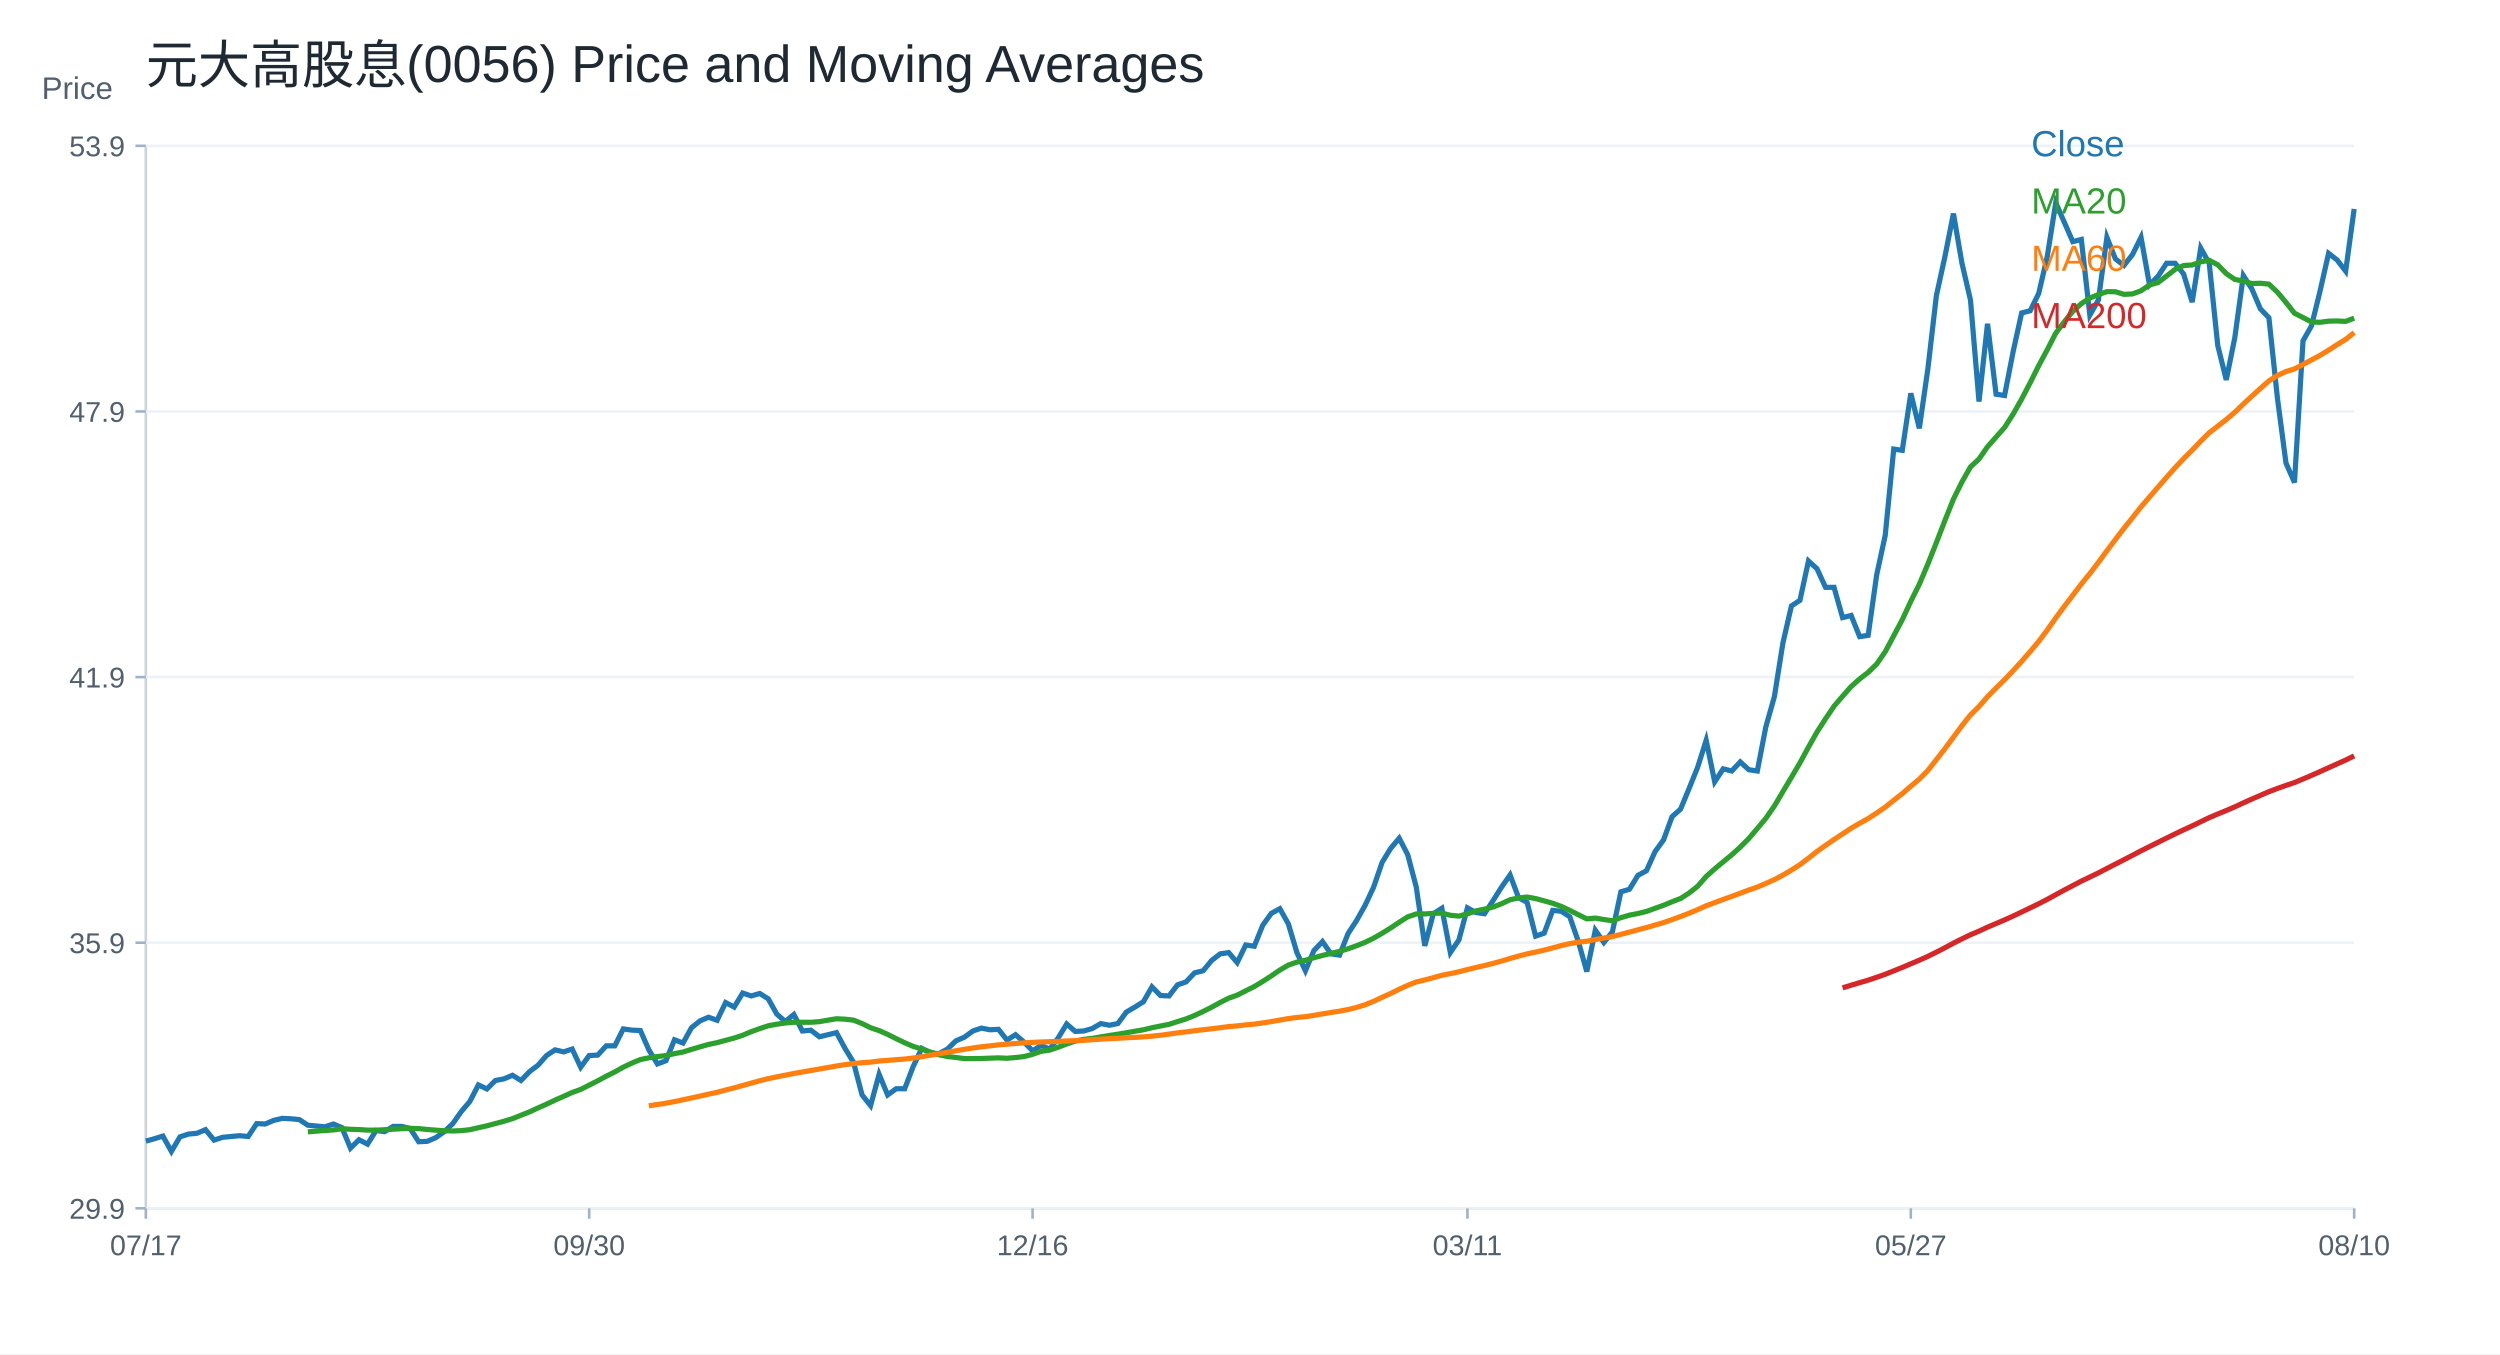
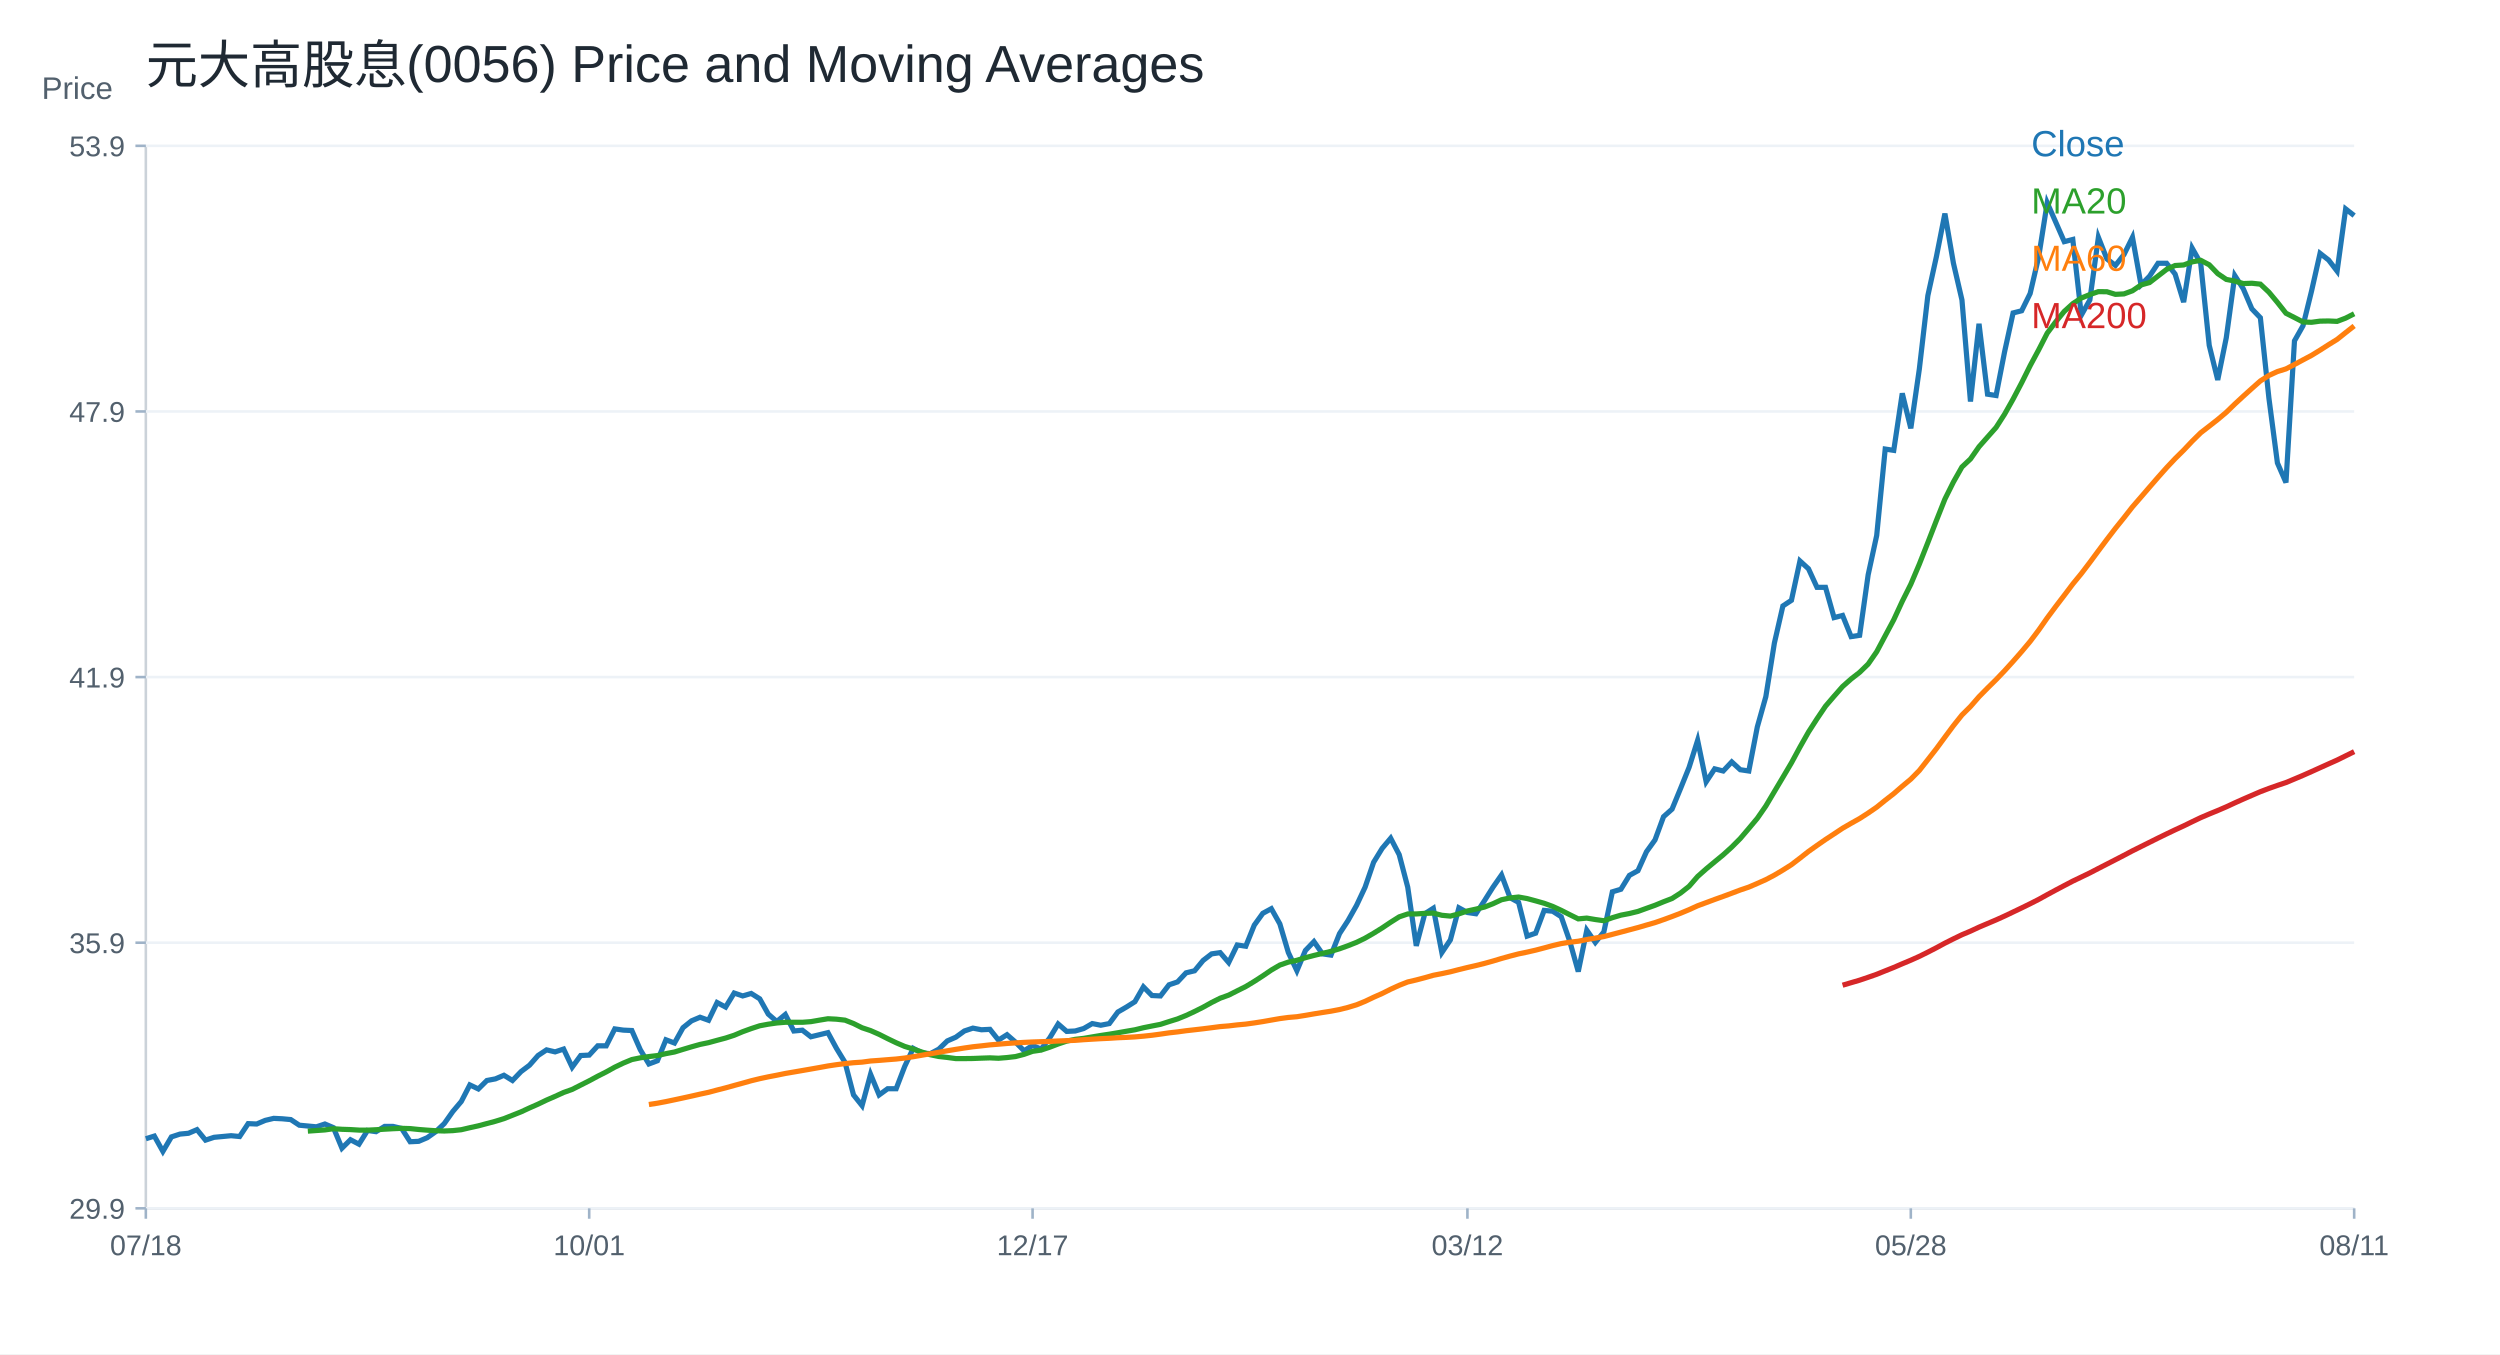
<svg xmlns="http://www.w3.org/2000/svg" width="960" height="520" viewBox="0 0 960 520">
  <rect width="100%" height="100%" fill="white" />
  <text x="56.00" y="32.00" font-size="20" font-family="Arial" fill="#1f2933" text-anchor="start">元大高股息(0056) Price and Moving Averages</text>
  <line x1="56" y1="464" x2="904" y2="464" stroke="#cbd2d9" />
  <line x1="56" y1="56" x2="56" y2="464" stroke="#cbd2d9" />
  <text x="16.00" y="38.00" font-size="12" font-family="Arial" fill="#52606d" text-anchor="start">Price</text>
  <line x1="56" y1="464.00" x2="904" y2="464.00" stroke="#edf2f7" />
  <line x1="52" y1="464.00" x2="56" y2="464.00" stroke="#9fb3c8" />
  <text x="48.00" y="468.00" font-size="11" font-family="Arial" fill="#52606d" text-anchor="end">29.9</text>
  <line x1="56" y1="362.00" x2="904" y2="362.00" stroke="#edf2f7" />
  <line x1="52" y1="362.00" x2="56" y2="362.00" stroke="#9fb3c8" />
  <text x="48.00" y="366.00" font-size="11" font-family="Arial" fill="#52606d" text-anchor="end">35.9</text>
  <line x1="56" y1="260.00" x2="904" y2="260.00" stroke="#edf2f7" />
  <line x1="52" y1="260.00" x2="56" y2="260.00" stroke="#9fb3c8" />
  <text x="48.00" y="264.00" font-size="11" font-family="Arial" fill="#52606d" text-anchor="end">41.9</text>
  <line x1="56" y1="158.00" x2="904" y2="158.00" stroke="#edf2f7" />
  <line x1="52" y1="158.00" x2="56" y2="158.00" stroke="#9fb3c8" />
  <text x="48.00" y="162.00" font-size="11" font-family="Arial" fill="#52606d" text-anchor="end">47.9</text>
  <line x1="56" y1="56.00" x2="904" y2="56.00" stroke="#edf2f7" />
  <line x1="52" y1="56.00" x2="56" y2="56.00" stroke="#9fb3c8" />
  <text x="48.00" y="60.00" font-size="11" font-family="Arial" fill="#52606d" text-anchor="end">53.9</text>
  <line x1="56.00" y1="464" x2="56.00" y2="468" stroke="#9fb3c8" />
-   <text x="56.00" y="482.00" font-size="11" font-family="Arial" fill="#52606d" text-anchor="middle">07/17</text>
+   <text x="56.00" y="482.00" font-size="11" font-family="Arial" fill="#52606d" text-anchor="middle">07/18</text>
  <line x1="226.25" y1="464" x2="226.25" y2="468" stroke="#9fb3c8" />
-   <text x="226.25" y="482.00" font-size="11" font-family="Arial" fill="#52606d" text-anchor="middle">09/30</text>
+   <text x="226.25" y="482.00" font-size="11" font-family="Arial" fill="#52606d" text-anchor="middle">10/01</text>
  <line x1="396.51" y1="464" x2="396.51" y2="468" stroke="#9fb3c8" />
-   <text x="396.51" y="482.00" font-size="11" font-family="Arial" fill="#52606d" text-anchor="middle">12/16</text>
+   <text x="396.51" y="482.00" font-size="11" font-family="Arial" fill="#52606d" text-anchor="middle">12/17</text>
  <line x1="563.49" y1="464" x2="563.49" y2="468" stroke="#9fb3c8" />
-   <text x="563.49" y="482.00" font-size="11" font-family="Arial" fill="#52606d" text-anchor="middle">03/11</text>
+   <text x="563.49" y="482.00" font-size="11" font-family="Arial" fill="#52606d" text-anchor="middle">03/12</text>
  <line x1="733.75" y1="464" x2="733.75" y2="468" stroke="#9fb3c8" />
-   <text x="733.75" y="482.00" font-size="11" font-family="Arial" fill="#52606d" text-anchor="middle">05/27</text>
+   <text x="733.75" y="482.00" font-size="11" font-family="Arial" fill="#52606d" text-anchor="middle">05/28</text>
  <line x1="904.00" y1="464" x2="904.00" y2="468" stroke="#9fb3c8" />
-   <text x="904.00" y="482.00" font-size="11" font-family="Arial" fill="#52606d" text-anchor="middle">08/10</text>
-   <polyline fill="none" stroke="#1f77b4" stroke-width="2" points="56.00,438.19 59.27,437.28 62.55,436.26 65.82,442.14 69.10,436.57 72.37,435.49 75.64,435.18 78.92,433.79 82.19,437.81 85.47,436.73 88.74,436.42 92.02,436.11 95.29,436.42 98.56,431.47 101.84,431.62 105.11,430.23 108.39,429.45 111.66,429.61 114.93,429.92 118.21,432.08 121.48,432.39 124.76,432.70 128.03,431.62 131.31,433.01 134.58,440.90 137.85,437.66 141.13,439.36 144.40,434.10 147.68,434.56 150.95,432.55 154.22,432.55 157.50,433.32 160.77,438.43 164.05,438.27 167.32,436.88 170.59,434.56 173.87,431.47 177.14,426.82 180.42,422.96 183.69,416.61 186.97,418.16 190.24,414.91 193.51,414.29 196.79,412.90 200.06,414.91 203.34,411.50 206.61,409.03 209.88,405.32 213.16,403.15 216.43,403.92 219.71,402.84 222.98,409.80 226.25,405.32 229.53,405.16 232.80,401.60 236.08,401.60 239.35,395.10 242.63,395.57 245.90,395.72 249.17,403.15 252.45,408.56 255.72,407.33 259.00,399.28 262.27,400.52 265.54,394.64 268.82,392.01 272.09,390.62 275.37,391.79 278.64,384.98 281.92,386.72 285.19,381.33 288.46,382.44 291.74,381.49 295.01,383.55 298.29,389.41 301.56,392.26 304.83,389.57 308.11,395.90 311.38,395.59 314.66,398.12 317.93,397.33 321.20,396.54 324.48,402.56 327.75,407.94 331.03,420.45 334.30,424.57 337.58,412.53 340.85,420.45 344.12,418.08 347.40,418.08 350.67,409.52 353.95,402.56 357.22,404.30 360.49,404.62 363.77,402.87 367.04,399.71 370.32,398.28 373.59,395.90 376.86,394.80 380.14,395.43 383.41,395.27 386.69,399.39 389.96,397.33 393.24,400.18 396.51,403.51 399.78,401.45 403.06,402.87 406.33,398.60 409.61,393.21 412.88,396.06 416.15,395.90 419.43,394.95 422.70,393.05 425.98,393.69 429.25,393.05 432.53,388.62 435.80,386.72 439.07,384.66 442.35,378.96 445.62,382.28 448.90,382.44 452.17,378.17 455.44,377.06 458.72,373.57 461.99,372.78 465.27,368.82 468.54,366.29 471.81,365.81 475.09,369.62 478.36,362.87 481.64,363.36 484.91,355.26 488.19,350.72 491.46,348.94 494.73,354.77 498.01,365.79 501.28,372.76 504.56,364.98 507.83,361.58 511.10,366.28 514.38,366.76 517.65,358.50 520.93,353.48 524.20,347.64 527.47,340.67 530.75,331.11 534.02,325.77 537.30,321.88 540.57,328.20 543.85,340.67 547.12,363.20 550.39,350.88 553.67,348.78 556.94,365.79 560.22,360.93 563.49,348.61 566.76,350.40 570.04,350.88 573.31,345.86 576.59,340.67 579.86,335.98 583.14,344.73 586.41,346.51 589.68,359.47 592.96,358.34 596.23,349.59 599.51,349.91 602.78,352.02 606.05,361.42 609.33,373.08 612.60,357.20 615.88,361.90 619.15,357.85 622.42,342.46 625.70,341.48 628.97,336.14 632.25,334.35 635.52,327.06 638.80,322.53 642.07,313.61 645.34,310.70 648.62,302.76 651.89,294.65 655.17,284.28 658.44,300.21 661.71,295.24 664.99,296.06 668.26,292.58 671.54,295.57 674.81,296.06 678.08,279.14 681.36,267.52 684.63,246.95 687.91,232.68 691.18,230.52 694.46,215.42 697.73,218.41 701.00,225.54 704.28,225.54 707.55,237.16 710.83,236.33 714.10,244.46 717.37,243.96 720.65,220.73 723.92,205.63 727.20,172.44 730.47,172.94 733.75,151.04 737.02,164.48 740.29,141.74 743.57,113.53 746.84,98.60 750.12,82.01 753.39,101.09 756.66,115.19 759.94,154.19 763.21,124.32 766.49,151.37 769.76,151.87 773.03,135.11 776.31,120.17 779.58,119.34 782.86,112.70 786.13,98.60 789.41,77.86 792.68,85.32 795.95,92.79 799.23,91.96 802.50,121.00 805.78,115.19 809.05,91.13 812.32,99.43 815.60,101.92 818.87,97.77 822.15,91.13 825.42,109.39 828.69,106.07 831.97,101.09 835.24,101.09 838.52,105.24 841.79,116.02 845.07,95.28 848.34,101.09 851.61,132.62 854.89,145.89 858.16,129.69 861.44,105.81 864.71,110.93 867.98,118.60 871.26,122.01 874.53,152.88 877.81,177.78 881.08,185.29 884.36,130.88 887.63,125.08 890.90,111.78 894.18,97.29 897.45,99.84 900.73,104.11 904.00,80.23" />
+   <text x="904.00" y="482.00" font-size="11" font-family="Arial" fill="#52606d" text-anchor="middle">08/11</text>
+   <polyline fill="none" stroke="#1f77b4" stroke-width="2" points="56.00,437.28 59.27,436.26 62.55,442.14 65.82,436.57 69.10,435.49 72.37,435.18 75.64,433.79 78.92,437.81 82.19,436.73 85.47,436.42 88.74,436.11 92.02,436.42 95.29,431.47 98.56,431.62 101.84,430.23 105.11,429.45 108.39,429.61 111.66,429.92 114.93,432.08 118.21,432.39 121.48,432.70 124.76,431.62 128.03,433.01 131.31,440.90 134.58,437.66 137.85,439.36 141.13,434.10 144.40,434.56 147.68,432.55 150.95,432.55 154.22,433.32 157.50,438.43 160.77,438.27 164.05,436.88 167.32,434.56 170.59,431.47 173.87,426.82 177.14,422.96 180.42,416.61 183.69,418.16 186.97,414.91 190.24,414.29 193.51,412.90 196.79,414.91 200.06,411.50 203.34,409.03 206.61,405.32 209.88,403.15 213.16,403.92 216.43,402.84 219.71,409.80 222.98,405.32 226.25,405.16 229.53,401.60 232.80,401.60 236.08,395.10 239.35,395.57 242.63,395.72 245.90,403.15 249.17,408.56 252.45,407.33 255.72,399.28 259.00,400.52 262.27,394.64 265.54,392.01 268.82,390.62 272.09,391.79 275.37,384.98 278.64,386.72 281.92,381.33 285.19,382.44 288.46,381.49 291.74,383.55 295.01,389.41 298.29,392.26 301.56,389.57 304.83,395.90 308.11,395.59 311.38,398.12 314.66,397.33 317.93,396.54 321.20,402.56 324.48,407.94 327.75,420.45 331.03,424.57 334.30,412.53 337.58,420.45 340.85,418.08 344.12,418.08 347.40,409.52 350.67,402.56 353.95,404.30 357.22,404.62 360.49,402.87 363.77,399.71 367.04,398.28 370.32,395.90 373.59,394.80 376.86,395.43 380.14,395.27 383.41,399.39 386.69,397.33 389.96,400.18 393.24,403.51 396.51,401.45 399.78,402.87 403.06,398.60 406.33,393.21 409.61,396.06 412.88,395.90 416.15,394.95 419.43,393.05 422.70,393.69 425.98,393.05 429.25,388.62 432.53,386.72 435.80,384.66 439.07,378.96 442.35,382.28 445.62,382.44 448.90,378.17 452.17,377.06 455.44,373.57 458.72,372.78 461.99,368.82 465.27,366.29 468.54,365.81 471.81,369.62 475.09,362.87 478.36,363.36 481.64,355.26 484.91,350.72 488.19,348.94 491.46,354.77 494.73,365.79 498.01,372.76 501.28,364.98 504.56,361.58 507.83,366.28 511.10,366.76 514.38,358.50 517.65,353.48 520.93,347.64 524.20,340.67 527.47,331.11 530.75,325.77 534.02,321.88 537.30,328.20 540.57,340.67 543.85,363.20 547.12,350.88 550.39,348.78 553.67,365.79 556.94,360.93 560.22,348.61 563.49,350.40 566.76,350.88 570.04,345.86 573.31,340.67 576.59,335.98 579.86,344.73 583.14,346.51 586.41,359.47 589.68,358.34 592.96,349.59 596.23,349.91 599.51,352.02 602.78,361.42 606.05,373.08 609.33,357.20 612.60,361.90 615.88,357.85 619.15,342.46 622.42,341.48 625.70,336.14 628.97,334.35 632.25,327.06 635.52,322.53 638.80,313.61 642.07,310.70 645.34,302.76 648.62,294.65 651.89,284.28 655.17,300.21 658.44,295.24 661.71,296.06 664.99,292.58 668.26,295.57 671.54,296.06 674.81,279.14 678.08,267.52 681.36,246.95 684.63,232.68 687.91,230.52 691.18,215.42 694.46,218.41 697.73,225.54 701.00,225.54 704.28,237.16 707.55,236.33 710.83,244.46 714.10,243.96 717.37,220.73 720.65,205.63 723.92,172.44 727.20,172.94 730.47,151.04 733.75,164.48 737.02,141.74 740.29,113.53 743.57,98.60 746.84,82.01 750.12,101.09 753.39,115.19 756.66,154.19 759.94,124.32 763.21,151.37 766.49,151.87 769.76,135.11 773.03,120.17 776.31,119.34 779.58,112.70 782.86,98.60 786.13,77.86 789.41,85.32 792.68,92.79 795.95,91.96 799.23,121.00 802.50,115.19 805.78,91.13 809.05,99.43 812.32,101.92 815.60,97.77 818.87,91.13 822.15,109.39 825.42,106.07 828.69,101.09 831.97,101.09 835.24,105.24 838.52,116.02 841.79,95.28 845.07,101.09 848.34,132.62 851.61,145.89 854.89,129.69 858.16,105.81 861.44,110.93 864.71,118.60 867.98,122.01 871.26,152.88 874.53,177.78 877.81,185.29 881.08,130.88 884.36,125.08 887.63,111.78 890.90,97.29 894.18,99.84 897.45,104.11 900.73,80.23 904.00,82.79" />
  <text x="780.00" y="60.00" font-size="14" font-family="Arial" fill="#1f77b4" text-anchor="start">Close</text>
-   <polyline fill="none" stroke="#2ca02c" stroke-width="2" points="118.21,434.64 121.48,434.35 124.76,434.12 128.03,433.89 131.31,433.43 134.58,433.65 137.85,433.76 141.13,433.96 144.40,433.98 147.68,433.82 150.95,433.61 154.22,433.42 157.50,433.28 160.77,433.38 164.05,433.72 167.32,433.98 170.59,434.20 173.87,434.30 177.14,434.16 180.42,433.81 183.69,433.04 186.97,432.32 190.24,431.43 193.51,430.57 196.79,429.56 200.06,428.26 203.34,426.96 206.61,425.44 209.88,424.00 213.16,422.43 216.43,421.00 219.71,419.51 222.98,418.34 226.25,416.68 229.53,415.03 232.80,413.26 236.08,411.61 239.35,409.79 242.63,408.23 245.90,406.87 249.17,406.20 252.45,405.72 255.72,405.34 259.00,404.59 262.27,403.97 265.54,402.96 268.82,401.98 272.09,401.06 275.37,400.38 278.64,399.48 281.92,398.61 285.19,397.54 288.46,396.17 291.74,394.98 295.01,393.90 298.29,393.29 301.56,392.82 304.83,392.55 308.11,392.56 311.38,392.56 314.66,392.31 317.93,391.74 321.20,391.20 324.48,391.37 327.75,391.74 331.03,393.03 334.30,394.66 337.58,395.75 340.85,397.19 344.12,398.84 347.40,400.41 350.67,401.82 353.95,402.83 357.22,403.97 360.49,405.02 363.77,405.69 367.04,406.06 370.32,406.50 373.59,406.50 376.86,406.46 380.14,406.33 383.41,406.22 386.69,406.37 389.96,406.10 393.24,405.72 396.51,404.87 399.78,403.71 403.06,403.23 406.33,402.14 409.61,400.89 412.88,399.79 416.15,399.11 419.43,398.73 422.70,398.17 425.98,397.62 429.25,397.13 432.53,396.58 435.80,396.00 439.07,395.44 442.35,394.65 445.62,393.99 448.90,393.35 452.17,392.29 455.44,391.27 458.72,389.94 461.99,388.41 465.27,386.77 468.54,384.95 471.81,383.31 475.09,382.13 478.36,380.47 481.64,378.84 484.91,376.86 488.19,374.74 491.46,372.50 494.73,370.59 498.01,369.45 501.28,368.75 504.56,367.76 507.83,366.89 511.10,366.09 514.38,365.31 517.65,364.33 520.93,363.15 524.20,361.85 527.47,360.25 530.75,358.36 534.02,356.33 537.30,354.14 540.57,352.07 543.85,350.96 547.12,350.95 550.39,350.73 553.67,350.63 556.94,351.47 560.22,351.78 563.49,350.92 566.76,349.81 570.04,349.10 573.31,348.31 576.59,347.03 579.86,345.50 583.14,344.81 586.41,344.46 589.68,345.05 592.96,345.93 596.23,346.86 599.51,348.06 602.78,349.57 606.05,351.23 609.33,352.85 612.60,352.55 615.88,353.10 619.15,353.56 622.42,352.39 625.70,351.42 628.97,350.79 632.25,349.99 635.52,348.80 638.80,347.63 642.07,346.28 645.34,345.02 648.62,342.92 651.89,340.33 655.17,336.57 658.44,333.66 661.71,330.94 664.99,328.25 668.26,325.28 671.54,321.99 674.81,318.14 678.08,314.23 681.36,309.51 684.63,303.97 687.91,298.48 691.18,292.93 694.46,286.89 697.73,281.10 701.00,276.02 704.28,271.17 707.55,267.35 710.83,263.63 714.10,260.72 717.37,258.18 720.65,255.00 723.92,250.27 727.20,244.13 730.47,237.98 733.75,230.90 737.02,224.35 740.29,216.63 743.57,208.35 746.84,199.90 750.12,191.66 753.39,185.08 756.66,179.31 759.94,176.25 763.21,171.55 766.49,167.84 769.76,164.15 773.03,159.05 776.31,153.24 779.58,146.99 782.86,140.42 786.13,134.32 789.41,127.93 792.68,123.57 795.95,119.57 799.23,116.61 802.50,114.44 805.78,113.11 809.05,111.99 812.32,112.03 815.60,113.03 818.87,112.86 822.15,111.66 825.42,109.42 828.69,108.51 831.97,105.99 835.24,103.45 838.52,101.96 841.79,101.75 845.07,100.55 848.34,99.97 851.61,101.67 854.89,105.07 858.16,107.29 861.44,107.94 864.71,108.89 867.98,108.77 871.26,109.11 874.53,112.20 877.81,116.12 881.08,120.28 884.36,121.94 887.63,123.64 890.90,123.76 894.18,123.32 897.45,123.26 900.73,123.41 904.00,122.16" />
+   <polyline fill="none" stroke="#2ca02c" stroke-width="2" points="118.21,434.35 121.48,434.12 124.76,433.89 128.03,433.43 131.31,433.65 134.58,433.76 137.85,433.96 141.13,433.98 144.40,433.82 147.68,433.61 150.95,433.42 154.22,433.28 157.50,433.38 160.77,433.72 164.05,433.98 167.32,434.20 170.59,434.30 173.87,434.16 177.14,433.81 180.42,433.04 183.69,432.32 186.97,431.44 190.24,430.57 193.51,429.56 196.79,428.26 200.06,426.96 203.34,425.44 206.61,424.00 209.88,422.43 213.16,421.00 216.43,419.51 219.71,418.34 222.98,416.68 226.25,415.03 229.53,413.26 232.80,411.61 236.08,409.79 239.35,408.23 242.63,406.87 245.90,406.20 249.17,405.72 252.45,405.34 255.72,404.59 259.00,403.97 262.27,402.96 265.54,401.98 268.82,401.06 272.09,400.38 275.37,399.48 278.64,398.61 281.92,397.54 285.19,396.17 288.46,394.98 291.74,393.90 295.01,393.29 298.29,392.82 301.56,392.55 304.83,392.56 308.11,392.56 311.38,392.31 314.66,391.74 317.93,391.20 321.20,391.37 324.48,391.74 327.75,393.03 331.03,394.66 334.30,395.75 337.58,397.19 340.85,398.84 344.12,400.41 347.40,401.82 350.67,402.83 353.95,403.97 357.22,405.02 360.49,405.69 363.77,406.06 367.04,406.50 370.32,406.50 373.59,406.46 376.86,406.33 380.14,406.22 383.41,406.37 386.69,406.10 389.96,405.72 393.24,404.87 396.51,403.71 399.78,403.23 403.06,402.14 406.33,400.89 409.61,399.79 412.88,399.11 416.15,398.73 419.43,398.17 422.70,397.62 425.98,397.13 429.25,396.58 432.53,396.00 435.80,395.44 439.07,394.65 442.35,393.99 445.62,393.35 448.90,392.29 452.17,391.27 455.44,389.94 458.72,388.41 461.99,386.77 465.27,384.95 468.54,383.31 471.81,382.13 475.09,380.47 478.36,378.84 481.64,376.86 484.91,374.74 488.19,372.50 491.46,370.59 494.73,369.45 498.01,368.75 501.28,367.76 504.56,366.89 507.83,366.09 511.10,365.31 514.38,364.33 517.65,363.15 520.93,361.85 524.20,360.25 527.47,358.36 530.75,356.33 534.02,354.14 537.30,352.07 540.57,350.96 543.85,350.95 547.12,350.73 550.39,350.63 553.67,351.47 556.94,351.78 560.22,350.92 563.49,349.81 566.76,349.10 570.04,348.31 573.31,347.03 576.59,345.50 579.86,344.81 583.14,344.46 586.41,345.05 589.68,345.93 592.96,346.86 596.23,348.06 599.51,349.57 602.78,351.23 606.05,352.85 609.33,352.55 612.60,353.10 615.88,353.56 619.15,352.39 622.42,351.42 625.70,350.79 628.97,349.99 632.25,348.80 635.52,347.63 638.80,346.28 642.07,345.02 645.34,342.92 648.62,340.33 651.89,336.57 655.17,333.66 658.44,330.94 661.71,328.25 664.99,325.28 668.26,321.99 671.54,318.14 674.81,314.23 678.08,309.51 681.36,303.97 684.63,298.48 687.91,292.93 691.18,286.89 694.46,281.10 697.73,276.02 701.00,271.17 704.28,267.35 707.55,263.63 710.83,260.72 714.10,258.18 717.37,255.00 720.65,250.27 723.92,244.13 727.20,237.98 730.47,230.90 733.75,224.35 737.02,216.63 740.29,208.35 743.57,199.90 746.84,191.66 750.12,185.08 753.39,179.31 756.66,176.25 759.94,171.55 763.21,167.84 766.49,164.15 769.76,159.05 773.03,153.24 776.31,146.99 779.58,140.42 782.86,134.32 786.13,127.93 789.41,123.57 792.68,119.57 795.95,116.61 799.23,114.44 802.50,113.11 805.78,111.99 809.05,112.03 812.32,113.03 815.60,112.86 818.87,111.66 822.15,109.42 825.42,108.51 828.69,105.99 831.97,103.45 835.24,101.96 838.52,101.75 841.79,100.55 845.07,99.97 848.34,101.67 851.61,105.07 854.89,107.29 858.16,107.94 861.44,108.89 864.71,108.77 867.98,109.11 871.26,112.20 874.53,116.12 877.81,120.28 881.08,121.94 884.36,123.64 887.63,123.76 890.90,123.32 894.18,123.26 897.45,123.41 900.73,122.16 904.00,120.49" />
  <text x="780.00" y="82.00" font-size="14" font-family="Arial" fill="#2ca02c" text-anchor="start">MA20</text>
-   <polyline fill="none" stroke="#ff7f0e" stroke-width="2" points="249.17,424.62 252.45,424.13 255.72,423.63 259.00,423.01 262.27,422.32 265.54,421.62 268.82,420.90 272.09,420.15 275.37,419.45 278.64,418.57 281.92,417.74 285.19,416.82 288.46,415.93 291.74,415.01 295.01,414.21 298.29,413.51 301.56,412.88 304.83,412.21 308.11,411.65 311.38,411.08 314.66,410.51 317.93,409.93 321.20,409.33 324.48,408.84 327.75,408.42 331.03,408.08 334.30,407.86 337.58,407.42 340.85,407.19 344.12,406.92 347.40,406.67 350.67,406.29 353.95,405.78 357.22,405.21 360.49,404.65 363.77,404.08 367.04,403.50 370.32,402.95 373.59,402.43 376.86,401.96 380.14,401.61 383.41,401.23 386.69,400.97 389.96,400.69 393.24,400.47 396.51,400.28 399.78,400.12 403.06,400.01 406.33,399.90 409.61,399.74 412.88,399.61 416.15,399.49 419.43,399.24 422.70,399.04 425.98,398.85 429.25,398.70 432.53,398.49 435.80,398.35 439.07,398.17 442.35,397.89 445.62,397.54 448.90,397.10 452.17,396.62 455.44,396.25 458.72,395.80 461.99,395.43 465.27,395.05 468.54,394.64 471.81,394.21 475.09,393.95 478.36,393.56 481.64,393.26 484.91,392.80 488.19,392.29 491.46,391.71 494.73,391.14 498.01,390.70 501.28,390.42 504.56,389.90 507.83,389.33 511.10,388.80 514.38,388.29 517.65,387.66 520.93,386.84 524.20,385.84 527.47,384.51 530.75,382.95 534.02,381.50 537.30,379.86 540.57,378.36 543.85,377.07 547.12,376.30 550.39,375.44 553.67,374.51 556.94,373.87 560.22,373.17 563.49,372.32 566.76,371.52 570.04,370.77 573.31,369.95 576.59,369.04 579.86,368.05 583.14,367.14 586.41,366.29 589.68,365.61 592.96,364.86 596.23,364.00 599.51,363.11 602.78,362.34 606.05,361.81 609.33,361.43 612.60,360.78 615.88,360.23 619.15,359.64 622.42,358.79 625.70,357.93 628.97,357.05 632.25,356.18 635.52,355.22 638.80,354.28 642.07,353.14 645.34,351.94 648.62,350.68 651.89,349.31 655.17,347.82 658.44,346.61 661.71,345.39 664.99,344.22 668.26,343.00 671.54,341.76 674.81,340.65 678.08,339.24 681.36,337.78 684.63,336.05 687.91,334.11 691.18,332.04 694.46,329.54 697.73,326.96 701.00,324.64 704.28,322.37 707.55,320.22 710.83,318.05 714.10,316.15 717.37,314.32 720.65,312.21 723.92,309.96 727.20,307.31 730.47,304.76 733.75,301.92 737.02,299.19 740.29,295.87 743.57,291.71 746.84,287.51 750.12,283.06 753.39,278.65 756.66,274.55 759.94,271.31 763.21,267.54 766.49,264.22 769.76,260.99 773.03,257.56 776.31,253.96 779.58,250.21 782.86,246.31 786.13,241.96 789.41,237.29 792.68,232.88 795.95,228.60 799.23,224.26 802.50,220.26 805.78,215.96 809.05,211.52 812.32,207.15 815.60,202.88 818.87,198.81 822.15,194.63 825.42,190.85 828.69,187.05 831.97,183.28 835.24,179.59 838.52,176.12 841.79,172.88 845.07,169.42 848.34,166.19 851.61,163.66 854.89,161.09 858.16,158.33 861.44,155.16 864.71,152.13 867.98,149.18 871.26,146.28 874.53,144.18 877.81,142.68 881.08,141.66 884.36,139.96 887.63,138.20 890.90,136.47 894.18,134.46 897.45,132.36 900.73,130.34 904.00,127.72" />
+   <polyline fill="none" stroke="#ff7f0e" stroke-width="2" points="249.17,424.13 252.45,423.63 255.72,423.01 259.00,422.32 262.27,421.62 265.54,420.90 268.82,420.15 272.09,419.45 275.37,418.57 278.64,417.74 281.92,416.82 285.19,415.93 288.46,415.01 291.74,414.21 295.01,413.51 298.29,412.88 301.56,412.21 304.83,411.65 308.11,411.08 311.38,410.51 314.66,409.93 317.93,409.33 321.20,408.84 324.48,408.42 327.75,408.08 331.03,407.86 334.30,407.42 337.58,407.19 340.85,406.92 344.12,406.67 347.40,406.29 350.67,405.78 353.95,405.21 357.22,404.65 360.49,404.08 363.77,403.50 367.04,402.95 370.32,402.43 373.59,401.96 376.86,401.61 380.14,401.23 383.41,400.97 386.69,400.69 389.96,400.47 393.24,400.28 396.51,400.12 399.78,400.01 403.06,399.90 406.33,399.74 409.61,399.61 412.88,399.49 416.15,399.24 419.43,399.04 422.70,398.85 425.98,398.70 429.25,398.49 432.53,398.35 435.80,398.17 439.07,397.89 442.35,397.54 445.62,397.10 448.90,396.62 452.17,396.25 455.44,395.80 458.72,395.43 461.99,395.05 465.27,394.64 468.54,394.21 471.81,393.95 475.09,393.56 478.36,393.26 481.64,392.80 484.91,392.29 488.19,391.71 491.46,391.14 494.73,390.70 498.01,390.42 501.28,389.90 504.56,389.33 507.83,388.80 511.10,388.29 514.38,387.66 517.65,386.84 520.93,385.84 524.20,384.51 527.47,382.95 530.75,381.50 534.02,379.86 537.30,378.36 540.57,377.07 543.85,376.30 547.12,375.44 550.39,374.51 553.67,373.87 556.94,373.17 560.22,372.32 563.49,371.52 566.76,370.77 570.04,369.95 573.31,369.04 576.59,368.05 579.86,367.14 583.14,366.29 586.41,365.61 589.68,364.86 592.96,364.00 596.23,363.11 599.51,362.34 602.78,361.81 606.05,361.43 609.33,360.78 612.60,360.23 615.88,359.64 619.15,358.79 622.42,357.93 625.70,357.05 628.97,356.18 632.25,355.22 635.52,354.28 638.80,353.14 642.07,351.94 645.34,350.68 648.62,349.31 651.89,347.82 655.17,346.61 658.44,345.39 661.71,344.22 664.99,343.00 668.26,341.76 671.54,340.65 674.81,339.24 678.08,337.78 681.36,336.05 684.63,334.11 687.91,332.04 691.18,329.54 694.46,326.96 697.73,324.64 701.00,322.37 704.28,320.22 707.55,318.05 710.83,316.15 714.10,314.32 717.37,312.21 720.65,309.96 723.92,307.31 727.20,304.76 730.47,301.92 733.75,299.19 737.02,295.87 740.29,291.71 743.57,287.51 746.84,283.06 750.12,278.65 753.39,274.55 756.66,271.31 759.94,267.54 763.21,264.22 766.49,260.99 769.76,257.56 773.03,253.96 776.31,250.21 779.58,246.31 782.86,241.96 786.13,237.29 789.41,232.88 792.68,228.60 795.95,224.26 799.23,220.26 802.50,215.96 805.78,211.52 809.05,207.15 812.32,202.88 815.60,198.81 818.87,194.63 822.15,190.85 825.42,187.05 828.69,183.28 831.97,179.59 835.24,176.12 838.52,172.88 841.79,169.42 845.07,166.19 848.34,163.66 851.61,161.09 854.89,158.33 858.16,155.16 861.44,152.13 864.71,149.18 867.98,146.28 871.26,144.18 874.53,142.68 877.81,141.66 881.08,139.96 884.36,138.20 887.63,136.47 890.90,134.46 894.18,132.36 897.45,130.34 900.73,127.72 904.00,125.16" />
  <text x="780.00" y="104.00" font-size="14" font-family="Arial" fill="#ff7f0e" text-anchor="start">MA60</text>
-   <polyline fill="none" stroke="#d62728" stroke-width="2" points="707.55,379.33 710.83,378.32 714.10,377.35 717.37,376.39 720.65,375.28 723.92,374.13 727.20,372.81 730.47,371.50 733.75,370.09 737.02,368.72 740.29,367.25 743.57,365.63 746.84,363.94 750.12,362.17 753.39,360.52 756.66,358.94 759.94,357.56 763.21,356.03 766.49,354.64 769.76,353.25 773.03,351.77 776.31,350.21 779.58,348.64 782.86,347.04 786.13,345.37 789.41,343.56 792.68,341.79 795.95,340.06 799.23,338.35 802.50,336.78 805.78,335.20 809.05,333.49 812.32,331.82 815.60,330.14 818.87,328.44 822.15,326.71 825.42,325.08 828.69,323.45 831.97,321.82 835.24,320.22 838.52,318.66 841.79,317.15 845.07,315.55 848.34,313.98 851.61,312.58 854.89,311.24 858.16,309.83 861.44,308.31 864.71,306.84 867.98,305.42 871.26,304.01 874.53,302.76 877.81,301.60 881.08,300.50 884.36,299.13 887.63,297.74 890.90,296.29 894.18,294.81 897.45,293.33 900.73,291.87 904.00,290.25" />
+   <polyline fill="none" stroke="#d62728" stroke-width="2" points="707.55,378.32 710.83,377.35 714.10,376.39 717.37,375.28 720.65,374.13 723.92,372.81 727.20,371.50 730.47,370.09 733.75,368.72 737.02,367.25 740.29,365.63 743.57,363.94 746.84,362.17 750.12,360.52 753.39,358.94 756.66,357.56 759.94,356.03 763.21,354.64 766.49,353.25 769.76,351.77 773.03,350.21 776.31,348.64 779.58,347.04 782.86,345.37 786.13,343.56 789.41,341.79 792.68,340.06 795.95,338.35 799.23,336.78 802.50,335.20 805.78,333.49 809.05,331.82 812.32,330.14 815.60,328.44 818.87,326.71 822.15,325.08 825.42,323.45 828.69,321.82 831.97,320.22 835.24,318.66 838.52,317.15 841.79,315.55 845.07,313.98 848.34,312.58 851.61,311.24 854.89,309.83 858.16,308.31 861.44,306.84 864.71,305.42 867.98,304.01 871.26,302.76 874.53,301.60 877.81,300.50 881.08,299.13 884.36,297.74 887.63,296.29 890.90,294.81 894.18,293.33 897.45,291.87 900.73,290.25 904.00,288.63" />
  <text x="780.00" y="126.00" font-size="14" font-family="Arial" fill="#d62728" text-anchor="start">MA200</text>
</svg>
